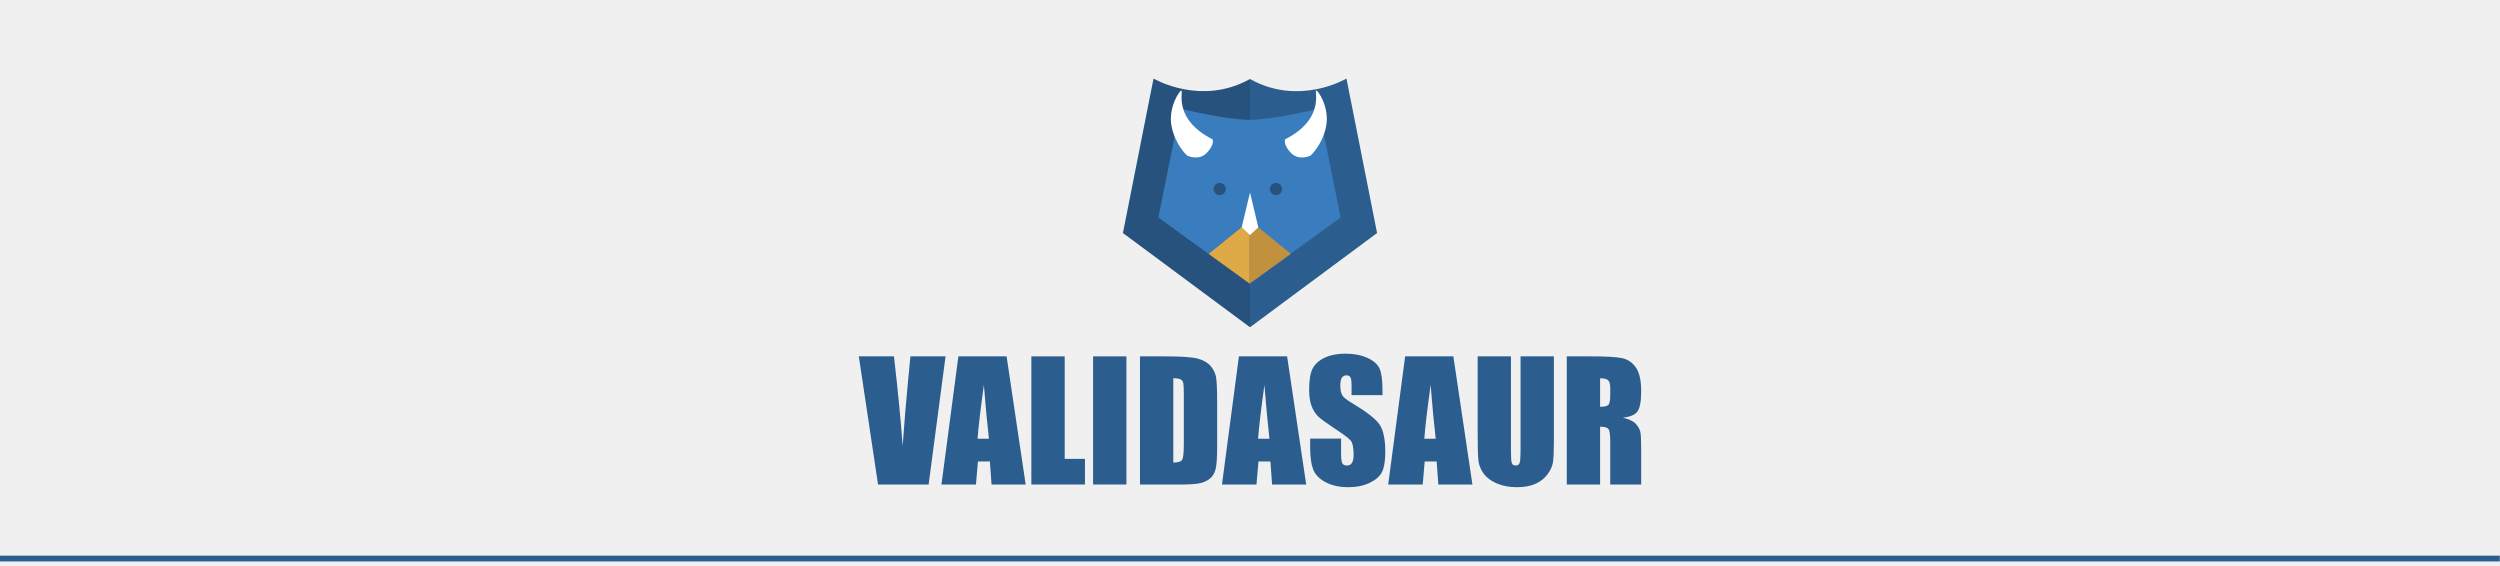
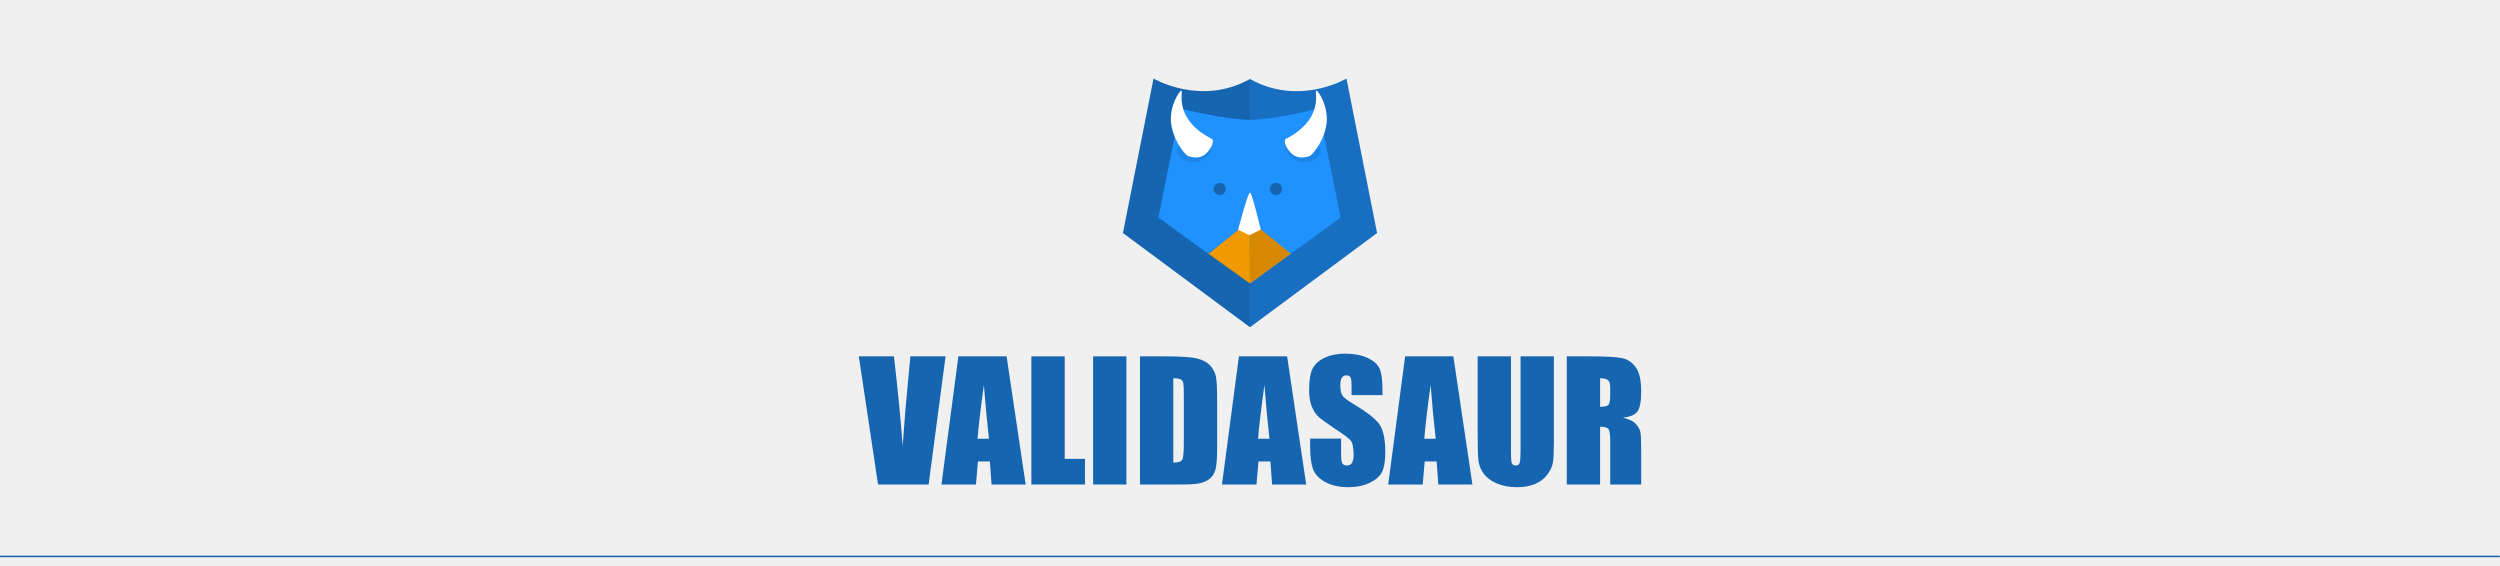
<svg xmlns="http://www.w3.org/2000/svg" width="433.09mm" height="98.005mm" viewBox="0 0 433.09 98.005" version="1.1" id="svg8">
  <defs id="defs2" />
  <g transform="translate(198.7966,175.3755)" id="layer1">
    <g id="g989" transform="translate(39.87649,-389.599)" />
    <g transform="translate(0,3.465034)" id="g921">
-       <g aria-label="VALIDASAUR" id="text993" style="font-style:normal;font-variant:normal;font-weight:normal;font-stretch:normal;font-size:63.876px;line-height:1.25;font-family:'Courier New';-inkscape-font-specification:'Courier New';letter-spacing:0px;word-spacing:0px;fill:#2b5e8f;fill-opacity:1;stroke:none;stroke-width:5.988" transform="matrix(0.4396525,0,0,0.4396525,-17.49172,-50.44662)">
-         <path d="m -39.801,-151.621 -6.675,50.496 h -19.93 l -7.579,-50.496 h 13.848 q 2.402,20.866 3.431,35.275 1.029,-14.566 2.152,-25.887 l 0.904,-9.388 z" style="font-style:normal;font-variant:normal;font-weight:normal;font-stretch:normal;font-family:Impact;-inkscape-font-specification:Impact;fill:#2b5e8f;fill-opacity:1;stroke-width:5.988" id="path877" />
-         <path d="m -15.754,-151.621 7.517,50.496 H -21.68 l -0.655,-9.076 h -4.71 l -0.78,9.076 h -13.599 l 6.675,-50.496 z m -6.955,32.468 q -0.998,-8.577 -1.996,-21.178 -1.996,14.472 -2.495,21.178 z" style="font-style:normal;font-variant:normal;font-weight:normal;font-stretch:normal;font-family:Impact;-inkscape-font-specification:Impact;fill:#2b5e8f;fill-opacity:1;stroke-width:5.988" id="path879" />
-         <path d="m 7.139,-151.621 v 40.391 h 7.985 v 10.105 H -5.992 v -50.496 z" style="font-style:normal;font-variant:normal;font-weight:normal;font-stretch:normal;font-family:Impact;-inkscape-font-specification:Impact;fill:#2b5e8f;fill-opacity:1;stroke-width:5.988" id="path881" />
-         <path d="m 31.467,-151.621 v 50.496 H 18.336 v -50.496 z" style="font-style:normal;font-variant:normal;font-weight:normal;font-stretch:normal;font-family:Impact;-inkscape-font-specification:Impact;fill:#2b5e8f;fill-opacity:1;stroke-width:5.988" id="path883" />
-         <path d="m 36.801,-151.621 h 9.825 q 9.513,0 12.85,0.873 3.368,0.873 5.115,2.869 1.747,1.996 2.183,4.46 0.437,2.433 0.437,9.606 v 17.684 q 0,6.799 -0.655,9.107 -0.624,2.277 -2.214,3.587 -1.591,1.279 -3.93,1.809 -2.339,0.499 -7.049,0.499 H 36.801 Z m 13.131,8.64 v 33.217 q 2.838,0 3.493,-1.123 0.655,-1.154 0.655,-6.207 v -19.618 q 0,-3.431 -0.218,-4.398 -0.218,-0.967 -0.998,-1.404 -0.78,-0.468 -2.932,-0.468 z" style="font-style:normal;font-variant:normal;font-weight:normal;font-stretch:normal;font-family:Impact;-inkscape-font-specification:Impact;fill:#2b5e8f;fill-opacity:1;stroke-width:5.988" id="path885" />
-         <path d="m 94.782,-151.621 7.517,50.496 H 88.856 l -0.655,-9.076 h -4.71 l -0.78,9.076 H 69.113 l 6.675,-50.496 z m -6.955,32.468 q -0.998,-8.577 -1.996,-21.178 -1.996,14.472 -2.495,21.178 z" style="font-style:normal;font-variant:normal;font-weight:normal;font-stretch:normal;font-family:Impact;-inkscape-font-specification:Impact;fill:#2b5e8f;fill-opacity:1;stroke-width:5.988" id="path887" />
-         <path d="m 132.365,-136.338 h -12.195 v -3.743 q 0,-2.62 -0.468,-3.337 -0.468,-0.717 -1.559,-0.717 -1.185,0 -1.809,0.967 -0.593,0.967 -0.593,2.932 0,2.526 0.686,3.805 0.655,1.279 3.712,3.088 8.764,5.209 11.041,8.546 2.277,3.337 2.277,10.76 0,5.396 -1.279,7.953 -1.248,2.558 -4.866,4.304 -3.618,1.715 -8.421,1.715 -5.271,0 -9.014,-1.996 -3.712,-1.996 -4.866,-5.084 -1.154,-3.088 -1.154,-8.764 v -3.306 h 12.195 v 6.144 q 0,2.838 0.499,3.649 0.53,0.811 1.84,0.811 1.31,0 1.934,-1.029 0.655,-1.029 0.655,-3.057 0,-4.46 -1.216,-5.832 -1.248,-1.372 -6.144,-4.585 -4.897,-3.244 -6.487,-4.71 -1.591,-1.466 -2.651,-4.055 -1.029,-2.589 -1.029,-6.612 0,-5.801 1.466,-8.484 1.497,-2.682 4.803,-4.179 3.306,-1.528 7.985,-1.528 5.115,0 8.702,1.653 3.618,1.653 4.772,4.179 1.185,2.495 1.185,8.515 z" style="font-style:normal;font-variant:normal;font-weight:normal;font-stretch:normal;font-family:Impact;-inkscape-font-specification:Impact;fill:#2b5e8f;fill-opacity:1;stroke-width:5.988" id="path889" />
-         <path d="m 160.28,-151.621 7.517,50.496 h -13.443 l -0.655,-9.076 h -4.71 l -0.78,9.076 h -13.599 l 6.675,-50.496 z m -6.955,32.468 q -0.998,-8.577 -1.996,-21.178 -1.996,14.472 -2.495,21.178 z" style="font-style:normal;font-variant:normal;font-weight:normal;font-stretch:normal;font-family:Impact;-inkscape-font-specification:Impact;fill:#2b5e8f;fill-opacity:1;stroke-width:5.988" id="path891" />
-         <path d="m 199.891,-151.621 v 33.747 q 0,5.739 -0.374,8.078 -0.374,2.308 -2.214,4.772 -1.84,2.433 -4.866,3.712 -2.994,1.248 -7.08,1.248 -4.522,0 -7.985,-1.497 -3.462,-1.497 -5.177,-3.899 -1.715,-2.402 -2.027,-5.053 -0.312,-2.682 -0.312,-11.228 v -29.88 h 13.131 v 37.864 q 0,3.306 0.343,4.242 0.374,0.904 1.466,0.904 1.248,0 1.591,-0.998 0.374,-1.029 0.374,-4.803 v -37.209 z" style="font-style:normal;font-variant:normal;font-weight:normal;font-stretch:normal;font-family:Impact;-inkscape-font-specification:Impact;fill:#2b5e8f;fill-opacity:1;stroke-width:5.988" id="path893" />
-         <path d="m 204.975,-151.621 h 9.294 q 9.294,0 12.569,0.717 3.306,0.717 5.365,3.68 2.09,2.932 2.09,9.388 0,5.895 -1.466,7.922 -1.466,2.027 -5.77,2.433 3.899,0.967 5.24,2.589 1.341,1.622 1.653,2.994 0.343,1.341 0.343,7.454 v 13.318 h -12.195 v -16.78 q 0,-4.055 -0.655,-5.022 -0.624,-0.967 -3.337,-0.967 v 22.768 h -13.131 z m 13.131,8.64 v 11.228 q 2.214,0 3.088,-0.593 0.904,-0.624 0.904,-3.961 v -2.776 q 0,-2.402 -0.873,-3.15 -0.842,-0.749 -3.119,-0.749 z" style="font-style:normal;font-variant:normal;font-weight:normal;font-stretch:normal;font-family:Impact;-inkscape-font-specification:Impact;fill:#2b5e8f;fill-opacity:1;stroke-width:5.988" id="path895" />
+       <g aria-label="VALIDASAUR" id="text993" style="font-style:normal;font-variant:normal;font-weight:normal;font-stretch:normal;font-size:63.876px;line-height:1.25;font-family:'Courier New';-inkscape-font-specification:'Courier New';letter-spacing:0px;word-spacing:0px;fill:#1665b1;fill-opacity:1;stroke:none;stroke-width:5.988" transform="matrix(0.4396525,0,0,0.4396525,-17.49172,-50.44662)">
+         <path d="m -39.801,-151.621 -6.675,50.496 h -19.93 l -7.579,-50.496 h 13.848 q 2.402,20.866 3.431,35.275 1.029,-14.566 2.152,-25.887 l 0.904,-9.388 z" style="font-style:normal;font-variant:normal;font-weight:normal;font-stretch:normal;font-family:Impact;-inkscape-font-specification:Impact;fill:#1665b1;fill-opacity:1;stroke-width:5.988" id="path877" />
+         <path d="m -15.754,-151.621 7.517,50.496 H -21.68 l -0.655,-9.076 h -4.71 l -0.78,9.076 h -13.599 l 6.675,-50.496 z m -6.955,32.468 q -0.998,-8.577 -1.996,-21.178 -1.996,14.472 -2.495,21.178 z" style="font-style:normal;font-variant:normal;font-weight:normal;font-stretch:normal;font-family:Impact;-inkscape-font-specification:Impact;fill:#1665b1;fill-opacity:1;stroke-width:5.988" id="path879" />
+         <path d="m 7.139,-151.621 v 40.391 h 7.985 v 10.105 H -5.992 v -50.496 z" style="font-style:normal;font-variant:normal;font-weight:normal;font-stretch:normal;font-family:Impact;-inkscape-font-specification:Impact;fill:#1665b1;fill-opacity:1;stroke-width:5.988" id="path881" />
+         <path d="m 31.467,-151.621 v 50.496 H 18.336 v -50.496 z" style="font-style:normal;font-variant:normal;font-weight:normal;font-stretch:normal;font-family:Impact;-inkscape-font-specification:Impact;fill:#1665b1;fill-opacity:1;stroke-width:5.988" id="path883" />
+         <path d="m 36.801,-151.621 h 9.825 q 9.513,0 12.85,0.873 3.368,0.873 5.115,2.869 1.747,1.996 2.183,4.46 0.437,2.433 0.437,9.606 v 17.684 q 0,6.799 -0.655,9.107 -0.624,2.277 -2.214,3.587 -1.591,1.279 -3.93,1.809 -2.339,0.499 -7.049,0.499 H 36.801 Z m 13.131,8.64 v 33.217 q 2.838,0 3.493,-1.123 0.655,-1.154 0.655,-6.207 v -19.618 q 0,-3.431 -0.218,-4.398 -0.218,-0.967 -0.998,-1.404 -0.78,-0.468 -2.932,-0.468 z" style="font-style:normal;font-variant:normal;font-weight:normal;font-stretch:normal;font-family:Impact;-inkscape-font-specification:Impact;fill:#1665b1;fill-opacity:1;stroke-width:5.988" id="path885" />
+         <path d="m 94.782,-151.621 7.517,50.496 H 88.856 l -0.655,-9.076 h -4.71 l -0.78,9.076 H 69.113 l 6.675,-50.496 z m -6.955,32.468 q -0.998,-8.577 -1.996,-21.178 -1.996,14.472 -2.495,21.178 z" style="font-style:normal;font-variant:normal;font-weight:normal;font-stretch:normal;font-family:Impact;-inkscape-font-specification:Impact;fill:#1665b1;fill-opacity:1;stroke-width:5.988" id="path887" />
+         <path d="m 132.365,-136.338 h -12.195 v -3.743 q 0,-2.62 -0.468,-3.337 -0.468,-0.717 -1.559,-0.717 -1.185,0 -1.809,0.967 -0.593,0.967 -0.593,2.932 0,2.526 0.686,3.805 0.655,1.279 3.712,3.088 8.764,5.209 11.041,8.546 2.277,3.337 2.277,10.76 0,5.396 -1.279,7.953 -1.248,2.558 -4.866,4.304 -3.618,1.715 -8.421,1.715 -5.271,0 -9.014,-1.996 -3.712,-1.996 -4.866,-5.084 -1.154,-3.088 -1.154,-8.764 v -3.306 h 12.195 v 6.144 q 0,2.838 0.499,3.649 0.53,0.811 1.84,0.811 1.31,0 1.934,-1.029 0.655,-1.029 0.655,-3.057 0,-4.46 -1.216,-5.832 -1.248,-1.372 -6.144,-4.585 -4.897,-3.244 -6.487,-4.71 -1.591,-1.466 -2.651,-4.055 -1.029,-2.589 -1.029,-6.612 0,-5.801 1.466,-8.484 1.497,-2.682 4.803,-4.179 3.306,-1.528 7.985,-1.528 5.115,0 8.702,1.653 3.618,1.653 4.772,4.179 1.185,2.495 1.185,8.515 z" style="font-style:normal;font-variant:normal;font-weight:normal;font-stretch:normal;font-family:Impact;-inkscape-font-specification:Impact;fill:#1665b1;fill-opacity:1;stroke-width:5.988" id="path889" />
+         <path d="m 160.28,-151.621 7.517,50.496 h -13.443 l -0.655,-9.076 h -4.71 l -0.78,9.076 h -13.599 l 6.675,-50.496 z m -6.955,32.468 q -0.998,-8.577 -1.996,-21.178 -1.996,14.472 -2.495,21.178 z" style="font-style:normal;font-variant:normal;font-weight:normal;font-stretch:normal;font-family:Impact;-inkscape-font-specification:Impact;fill:#1665b1;fill-opacity:1;stroke-width:5.988" id="path891" />
+         <path d="m 199.891,-151.621 v 33.747 q 0,5.739 -0.374,8.078 -0.374,2.308 -2.214,4.772 -1.84,2.433 -4.866,3.712 -2.994,1.248 -7.08,1.248 -4.522,0 -7.985,-1.497 -3.462,-1.497 -5.177,-3.899 -1.715,-2.402 -2.027,-5.053 -0.312,-2.682 -0.312,-11.228 v -29.88 h 13.131 v 37.864 q 0,3.306 0.343,4.242 0.374,0.904 1.466,0.904 1.248,0 1.591,-0.998 0.374,-1.029 0.374,-4.803 v -37.209 z" style="font-style:normal;font-variant:normal;font-weight:normal;font-stretch:normal;font-family:Impact;-inkscape-font-specification:Impact;fill:#1665b1;fill-opacity:1;stroke-width:5.988" id="path893" />
+         <path d="m 204.975,-151.621 h 9.294 q 9.294,0 12.569,0.717 3.306,0.717 5.365,3.68 2.09,2.932 2.09,9.388 0,5.895 -1.466,7.922 -1.466,2.027 -5.77,2.433 3.899,0.967 5.24,2.589 1.341,1.622 1.653,2.994 0.343,1.341 0.343,7.454 v 13.318 h -12.195 v -16.78 q 0,-4.055 -0.655,-5.022 -0.624,-0.967 -3.337,-0.967 v 22.768 h -13.131 z m 13.131,8.64 v 11.228 q 2.214,0 3.088,-0.593 0.904,-0.624 0.904,-3.961 v -2.776 q 0,-2.402 -0.873,-3.15 -0.842,-0.749 -3.119,-0.749 z" style="font-style:normal;font-variant:normal;font-weight:normal;font-stretch:normal;font-family:Impact;-inkscape-font-specification:Impact;fill:#1665b1;fill-opacity:1;stroke-width:5.988" id="path895" />
      </g>
      <g id="g863" transform="matrix(0.4396525,0,0,0.4396525,83.1359,-84.8723)">
        <g id="g1091" transform="translate(-259.0949,98.66831)">
-           <path id="path833" style="opacity:1;fill:#2b5e8f;fill-opacity:1;stroke:none;stroke-width:2.778;stroke-linecap:round;stroke-linejoin:round;stroke-dasharray:5.555, 5.555;paint-order:stroke fill markers" d="m -562.113,-294.18 v 0 l 189.244,-140.324 -45.574,-230.088 c 0,0 -70.162,41.944 -143.67,0.682 -0.07,0.039 0.07,-0.039 0,0 z" transform="matrix(0.2645833,0,0,0.2645833,259.0949,-105.6173)" />
-           <path id="path1184" style="opacity:1;fill:#26527d;fill-opacity:1;stroke:none;stroke-width:2.778;stroke-linecap:round;stroke-linejoin:round;stroke-dasharray:5.555, 5.555;paint-order:stroke fill markers" d="m -562.113,-294.18 v -369.73 c -73.431,41.065 -143.67,-0.682 -143.67,-0.682 l -45.574,230.088 z" transform="matrix(0.2645833,0,0,0.2645833,259.0949,-105.6173)" />
-           <path d="m 110.312,-200.792 v -24.825 l -16.313,13.217 16.169,11.712 z" style="opacity:1;fill:#e0a947;fill-opacity:1;stroke:none;stroke-width:0.487;stroke-linecap:round;stroke-linejoin:round;stroke-dasharray:0.975, 0.975;paint-order:stroke fill markers" id="path846" />
-           <path d="m 82.902,-269.58 -8.638,42.886 19.735,14.295 16.313,-13.217 v 24.825 l 0.057,-0.041 35.702,-25.861 -8.639,-42.886 c 0,0 -18.062,4.39 -27.164,4.393 -9.169,0.003 -27.366,-4.393 -27.366,-4.393 z" style="opacity:1;fill:#397dbe;fill-opacity:1;stroke:none;stroke-width:0.487;stroke-linecap:round;stroke-linejoin:round;stroke-dasharray:0.975, 0.975;paint-order:stroke fill markers" id="path860" />
-           <path id="path850" d="m 124.21,-257.512 c 0,0 -0.935,2.005 2.272,5.345 3.207,3.341 7.751,1.069 7.751,1.069 0,0 4.677,-4.143 6.147,-11.626 1.47,-7.484 -3.608,-14.833 -4.009,-13.898 -0.401,0.935 2.94,11.493 -12.161,19.11 z" style="opacity:1;fill:#ffffff;fill-opacity:1;stroke:none;stroke-width:0.265px;stroke-linecap:butt;stroke-linejoin:miter;stroke-opacity:1" />
-           <path style="opacity:1;fill:#ffffff;fill-opacity:1;stroke:none;stroke-width:0.265px;stroke-linecap:butt;stroke-linejoin:miter;stroke-opacity:1" d="m 95.617,-257.512 c 0,0 0.935,2.005 -2.272,5.345 -3.207,3.341 -7.751,1.069 -7.751,1.069 0,0 -4.677,-4.143 -6.147,-11.626 -1.47,-7.484 3.608,-14.833 4.009,-13.898 0.401,0.935 -2.94,11.493 12.161,19.11 z" id="path852" />
-           <circle r="2.405" cy="-237.926" cx="98.418" id="path854" style="opacity:1;fill:#26527d;fill-opacity:1;stroke:none;stroke-width:0.794;stroke-linecap:round;stroke-linejoin:round;stroke-dasharray:1.587, 1.587;paint-order:stroke fill markers" />
-           <circle style="opacity:1;fill:#26527d;fill-opacity:1;stroke:none;stroke-width:0.794;stroke-linecap:round;stroke-linejoin:round;stroke-dasharray:1.587, 1.587;paint-order:stroke fill markers" id="circle856" cx="120.601" cy="-237.926" r="2.405" />
-           <path id="path863" style="opacity:1;fill:#c1913d;fill-opacity:1;stroke:none;stroke-width:0.487;stroke-linecap:round;stroke-linejoin:round;stroke-dasharray:0.975, 0.975;paint-order:stroke fill markers" d="m 110.168,-200.792 v -24.825 l 16.313,13.217 -16.169,11.712 z" />
-           <path id="path865" d="m 107.104,-222.877 3.274,3.074 3.274,-3.007 -3.274,-13.731 z" style="opacity:1;fill:#ffffff;fill-opacity:1;stroke:none;stroke-width:0.265px;stroke-linecap:butt;stroke-linejoin:miter;stroke-opacity:1" />
+           <path id="path833" style="opacity:1;fill:#186ec1;fill-opacity:1;stroke:none;stroke-width:2.778;stroke-linecap:round;stroke-linejoin:round;stroke-dasharray:5.555, 5.555;paint-order:stroke fill markers" d="m -562.113,-294.18 v 0 l 189.244,-140.324 -45.574,-230.088 c 0,0 -70.162,41.944 -143.67,0.682 -0.07,0.039 0.07,-0.039 0,0 z" transform="matrix(0.2645833,0,0,0.2645833,259.0949,-105.6173)" />
+           <path id="path1184" style="opacity:1;fill:#1665b1;fill-opacity:1;stroke:none;stroke-width:2.778;stroke-linecap:round;stroke-linejoin:round;stroke-dasharray:5.555, 5.555;paint-order:stroke fill markers" d="m -562.113,-294.18 v -369.73 c -73.431,41.065 -143.67,-0.682 -143.67,-0.682 l -45.574,230.088 z" transform="matrix(0.2645833,0,0,0.2645833,259.0949,-105.6173)" />
+           <path d="m 110.372,-200.689 -0.06,-24.927 -16.313,13.217 z" style="opacity:1;fill:#f09900;fill-opacity:1;stroke:none;stroke-width:0.487;stroke-linecap:round;stroke-linejoin:round;stroke-dasharray:0.975, 0.975;paint-order:stroke fill markers" id="path846" />
+           <path d="m 82.902,-269.58 -8.638,42.886 19.735,14.295 16.313,-13.217 0.066,24.905 0.057,-0.041 35.636,-25.941 -8.639,-42.886 c 0,0 -18.062,4.39 -27.164,4.393 -9.169,0.003 -27.366,-4.393 -27.366,-4.393 z" style="opacity:1;fill:#2092ff;fill-opacity:1;stroke:none;stroke-width:0.487;stroke-linecap:round;stroke-linejoin:round;stroke-dasharray:0.975, 0.975;paint-order:stroke fill markers" id="path860" />
+           <g id="g1009">
+             <path style="fill:#000000;fill-opacity:0.093;stroke:none;stroke-width:0.602px;stroke-linecap:butt;stroke-linejoin:miter;stroke-opacity:1" d="m 132.668,-257.782 c 0,0 6.545,2.558 5.491,5.792 -1.053,3.235 -7.382,5.005 -11.218,1.77 -3.836,-3.235 -2.732,-7.292 -2.732,-7.292 z" id="path981" />
+             <path style="opacity:1;fill:#ffffff;fill-opacity:1;stroke:none;stroke-width:0.265px;stroke-linecap:butt;stroke-linejoin:miter;stroke-opacity:1" d="m 124.21,-257.512 c 0,0 -0.935,2.005 2.272,5.345 3.207,3.341 7.751,1.069 7.751,1.069 0,0 4.677,-4.143 6.147,-11.626 1.47,-7.484 -3.608,-14.833 -4.009,-13.898 -0.401,0.935 2.94,11.493 -12.161,19.11 z" id="path850" />
+           </g>
+           <g id="g1005">
+             <path id="path964" d="m 87.158,-257.782 c 0,0 -6.545,2.558 -5.491,5.792 1.053,3.235 7.382,5.005 11.218,1.77 3.836,-3.235 2.732,-7.292 2.732,-7.292 z" style="fill:#000000;stroke:none;stroke-width:0.602px;stroke-linecap:butt;stroke-linejoin:miter;stroke-opacity:1;fill-opacity:0.093" />
+             <path id="path852" d="m 95.617,-257.512 c 0,0 0.935,2.005 -2.272,5.345 -3.207,3.341 -7.751,1.069 -7.751,1.069 0,0 -4.677,-4.143 -6.147,-11.626 -1.47,-7.484 3.608,-14.833 4.009,-13.898 0.401,0.935 -2.94,11.493 12.161,19.11 z" style="opacity:1;fill:#ffffff;fill-opacity:1;stroke:none;stroke-width:0.265px;stroke-linecap:butt;stroke-linejoin:miter;stroke-opacity:1" />
+           </g>
+           <circle r="2.405" cy="-237.926" cx="98.418" id="path854" style="opacity:1;fill:#1665b1;fill-opacity:1;stroke:none;stroke-width:0.794;stroke-linecap:round;stroke-linejoin:round;stroke-dasharray:1.587, 1.587;paint-order:stroke fill markers" />
+           <circle style="opacity:1;fill:#1665b1;fill-opacity:1;stroke:none;stroke-width:0.794;stroke-linecap:round;stroke-linejoin:round;stroke-dasharray:1.587, 1.587;paint-order:stroke fill markers" id="circle856" cx="120.601" cy="-237.926" r="2.405" />
+           <path id="path863" style="opacity:1;fill:#d58800;fill-opacity:1;stroke:none;stroke-width:0.487;stroke-linecap:round;stroke-linejoin:round;stroke-dasharray:0.975, 0.975;paint-order:stroke fill markers" d="m 110.372,-200.689 -0.203,-24.927 16.313,13.217 z" />
+           <path id="path865" d="m 105.675,-221.843 4.496,2.114 4.421,-2.198 c 0,0 -3.399,-14.628 -4.214,-14.615 -0.856,0.014 -4.703,14.698 -4.703,14.698 z" style="opacity:1;fill:#ffffff;fill-opacity:1;stroke:none;stroke-width:0.265px;stroke-linecap:butt;stroke-linejoin:miter;stroke-opacity:1" />
        </g>
      </g>
    </g>
    <g style="opacity:1" transform="matrix(0.2645833,0,0,0.2645833,-198.7966,-175.3755)" id="g926">
      <path id="path928" d="M -0.006,365.715 H 1636.766 Z" style="color:#000000;font-style:normal;font-variant:normal;font-weight:normal;font-stretch:normal;font-size:medium;line-height:normal;font-family:sans-serif;font-variant-ligatures:normal;font-variant-position:normal;font-variant-caps:normal;font-variant-numeric:normal;font-variant-alternates:normal;font-variant-east-asian:normal;font-feature-settings:normal;font-variation-settings:normal;text-indent:0;text-align:start;text-decoration:none;text-decoration-line:none;text-decoration-style:solid;text-decoration-color:#000000;letter-spacing:normal;word-spacing:normal;text-transform:none;writing-mode:lr-tb;direction:ltr;text-orientation:mixed;dominant-baseline:auto;baseline-shift:baseline;text-anchor:start;white-space:normal;shape-padding:0;shape-margin:0;inline-size:0;clip-rule:nonzero;display:inline;overflow:visible;visibility:visible;isolation:auto;mix-blend-mode:normal;color-interpolation:sRGB;color-interpolation-filters:linearRGB;solid-color:#000000;solid-opacity:1;vector-effect:none;fill:#000000;fill-opacity:1;fill-rule:nonzero;stroke:none;stroke-width:3.78;stroke-linecap:butt;stroke-linejoin:miter;stroke-miterlimit:4;stroke-dasharray:none;stroke-dashoffset:0;stroke-opacity:1.0;color-rendering:auto;image-rendering:auto;shape-rendering:auto;text-rendering:auto;enable-background:accumulate;stop-color:#000000;stop-opacity:1;" />
-       <path id="path930" d="M -0.006 363.824 L -0.006 367.605 L 1636.766 367.605 L 1636.766 363.824 L -0.006 363.824 z " style="color:#000000;font-style:normal;font-variant:normal;font-weight:normal;font-stretch:normal;font-size:medium;line-height:normal;font-family:sans-serif;font-variant-ligatures:normal;font-variant-position:normal;font-variant-caps:normal;font-variant-numeric:normal;font-variant-alternates:normal;font-variant-east-asian:normal;font-feature-settings:normal;font-variation-settings:normal;text-indent:0;text-align:start;text-decoration:none;text-decoration-line:none;text-decoration-style:solid;text-decoration-color:#000000;letter-spacing:normal;word-spacing:normal;text-transform:none;writing-mode:lr-tb;direction:ltr;text-orientation:mixed;dominant-baseline:auto;baseline-shift:baseline;text-anchor:start;white-space:normal;shape-padding:0;shape-margin:0;inline-size:0;clip-rule:nonzero;display:inline;overflow:visible;visibility:visible;isolation:auto;mix-blend-mode:normal;color-interpolation:sRGB;color-interpolation-filters:linearRGB;solid-color:#000000;solid-opacity:1;vector-effect:none;fill:#2b5e8f;fill-opacity:1;fill-rule:nonzero;stroke:none;stroke-width:3.78;stroke-linecap:butt;stroke-linejoin:miter;stroke-miterlimit:4;stroke-dasharray:none;stroke-dashoffset:0;stroke-opacity:1.0;color-rendering:auto;image-rendering:auto;shape-rendering:auto;text-rendering:auto;enable-background:accumulate;stop-color:#000000;stop-opacity:1;" />
+       <path id="path930" d="m -0.006,363.824 v 1 H 1636.766 v -1 z" style="color:#000000;font-style:normal;font-variant:normal;font-weight:normal;font-stretch:normal;font-size:medium;line-height:normal;font-family:sans-serif;font-variant-ligatures:normal;font-variant-position:normal;font-variant-caps:normal;font-variant-numeric:normal;font-variant-alternates:normal;font-variant-east-asian:normal;font-feature-settings:normal;font-variation-settings:normal;text-indent:0;text-align:start;text-decoration:none;text-decoration-line:none;text-decoration-style:solid;text-decoration-color:#000000;letter-spacing:normal;word-spacing:normal;text-transform:none;writing-mode:lr-tb;direction:ltr;text-orientation:mixed;dominant-baseline:auto;baseline-shift:baseline;text-anchor:start;white-space:normal;shape-padding:0;shape-margin:0;inline-size:0;clip-rule:nonzero;display:inline;overflow:visible;visibility:visible;isolation:auto;mix-blend-mode:normal;color-interpolation:sRGB;color-interpolation-filters:linearRGB;solid-color:#000000;solid-opacity:1;vector-effect:none;fill:#1665b1;fill-opacity:1;fill-rule:nonzero;stroke:none;stroke-width:1.944;stroke-linecap:butt;stroke-linejoin:miter;stroke-miterlimit:4;stroke-dasharray:none;stroke-dashoffset:0;stroke-opacity:1;color-rendering:auto;image-rendering:auto;shape-rendering:auto;text-rendering:auto;enable-background:accumulate;stop-color:#000000;stop-opacity:1" />
    </g>
  </g>
</svg>
